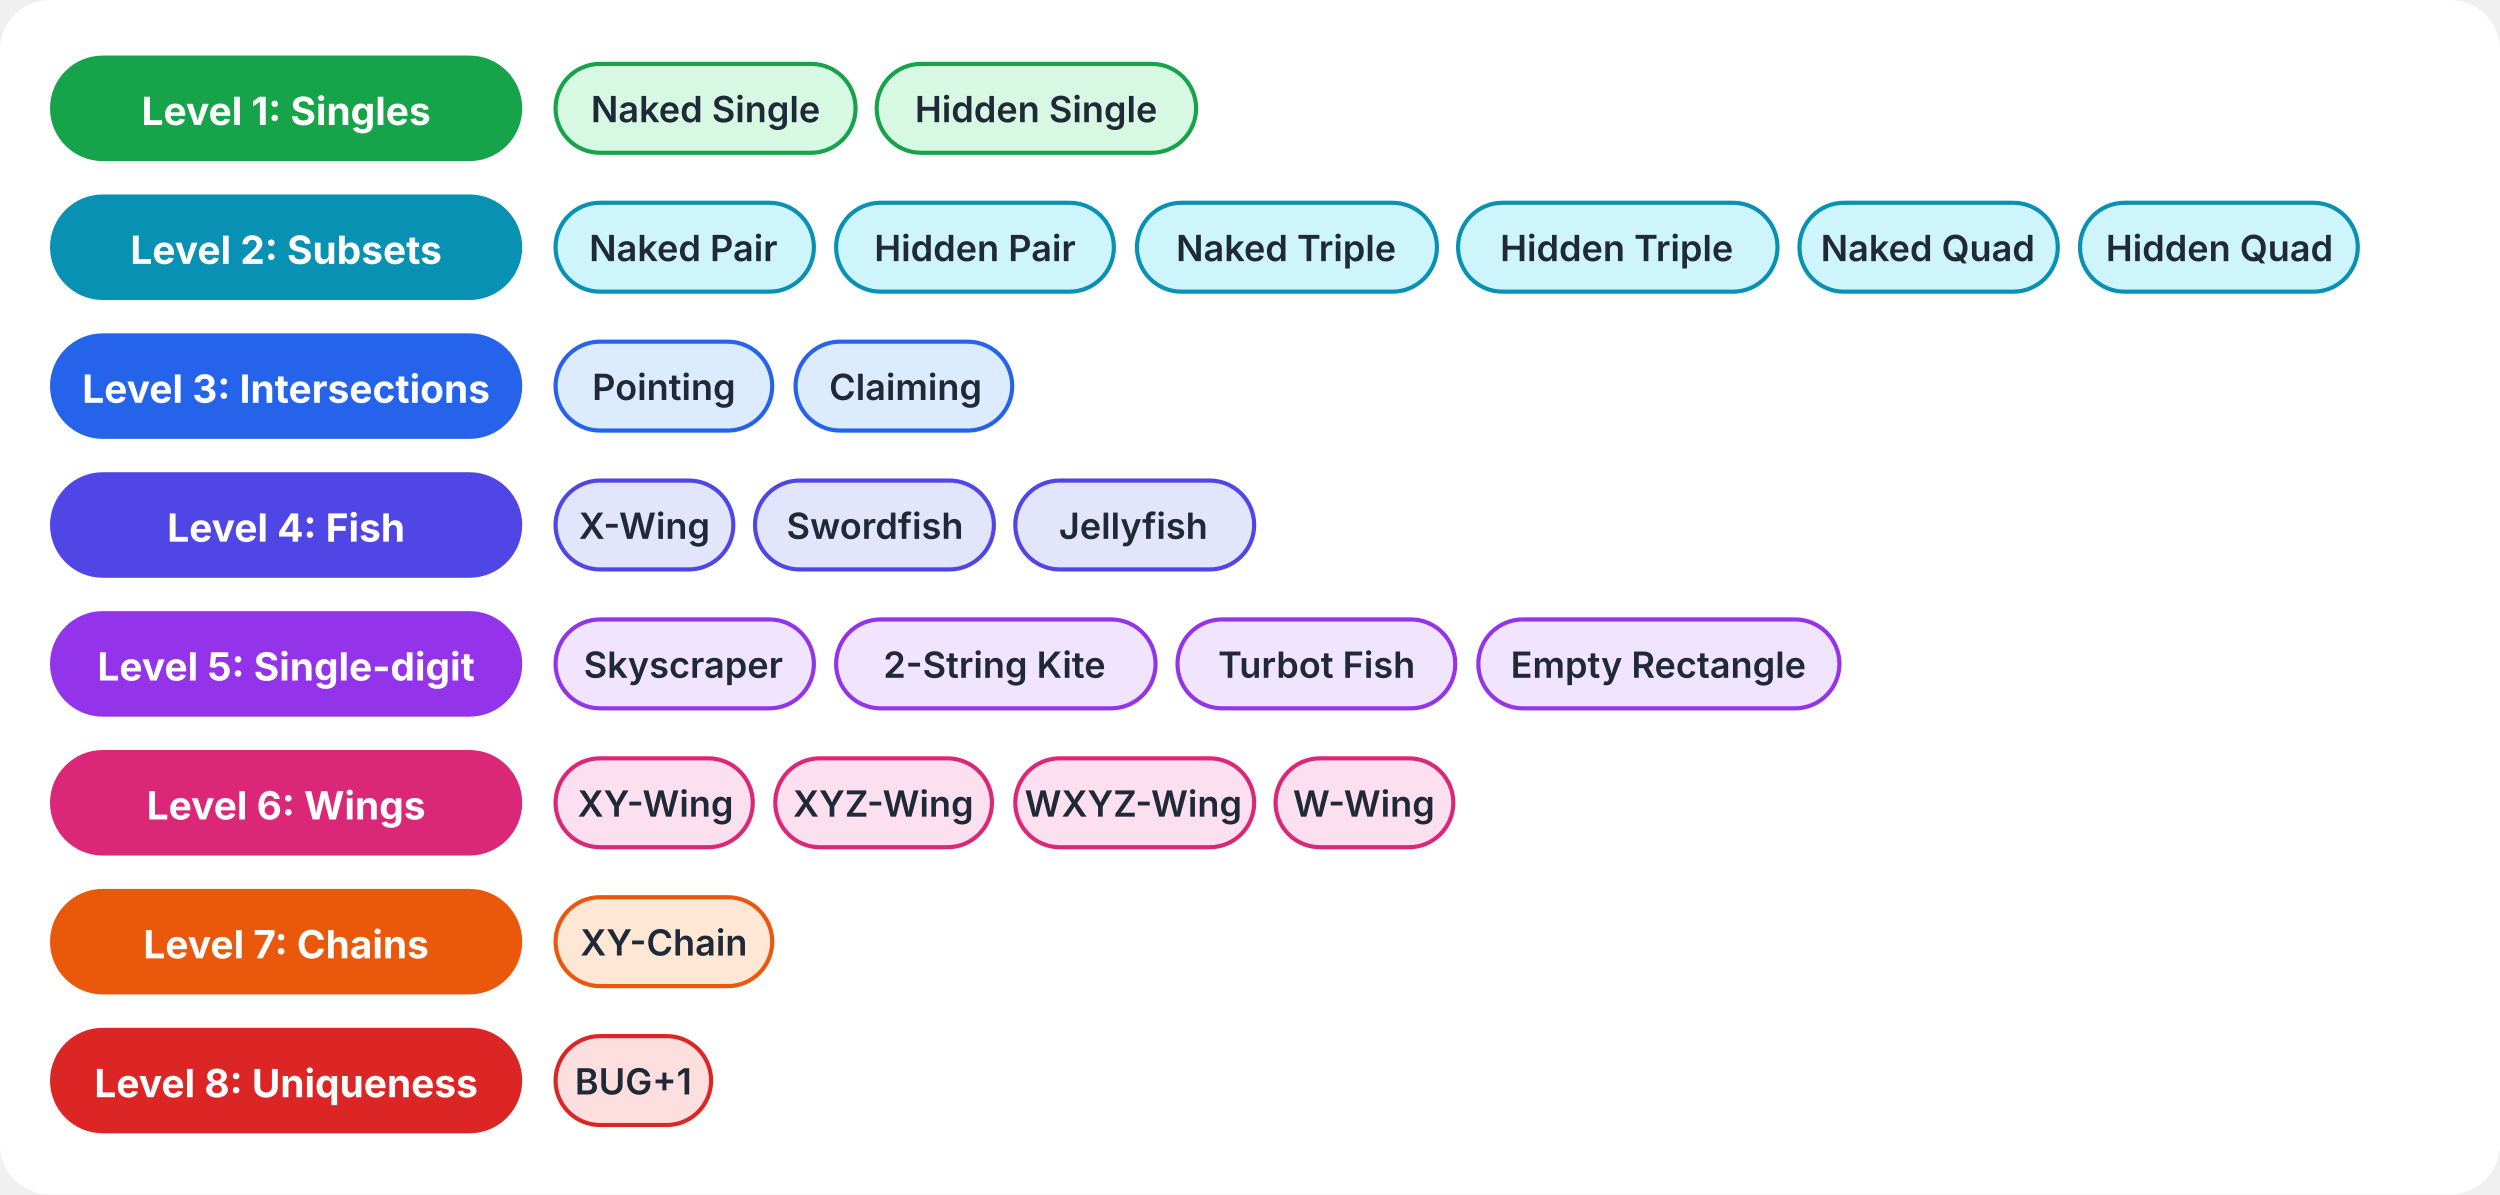
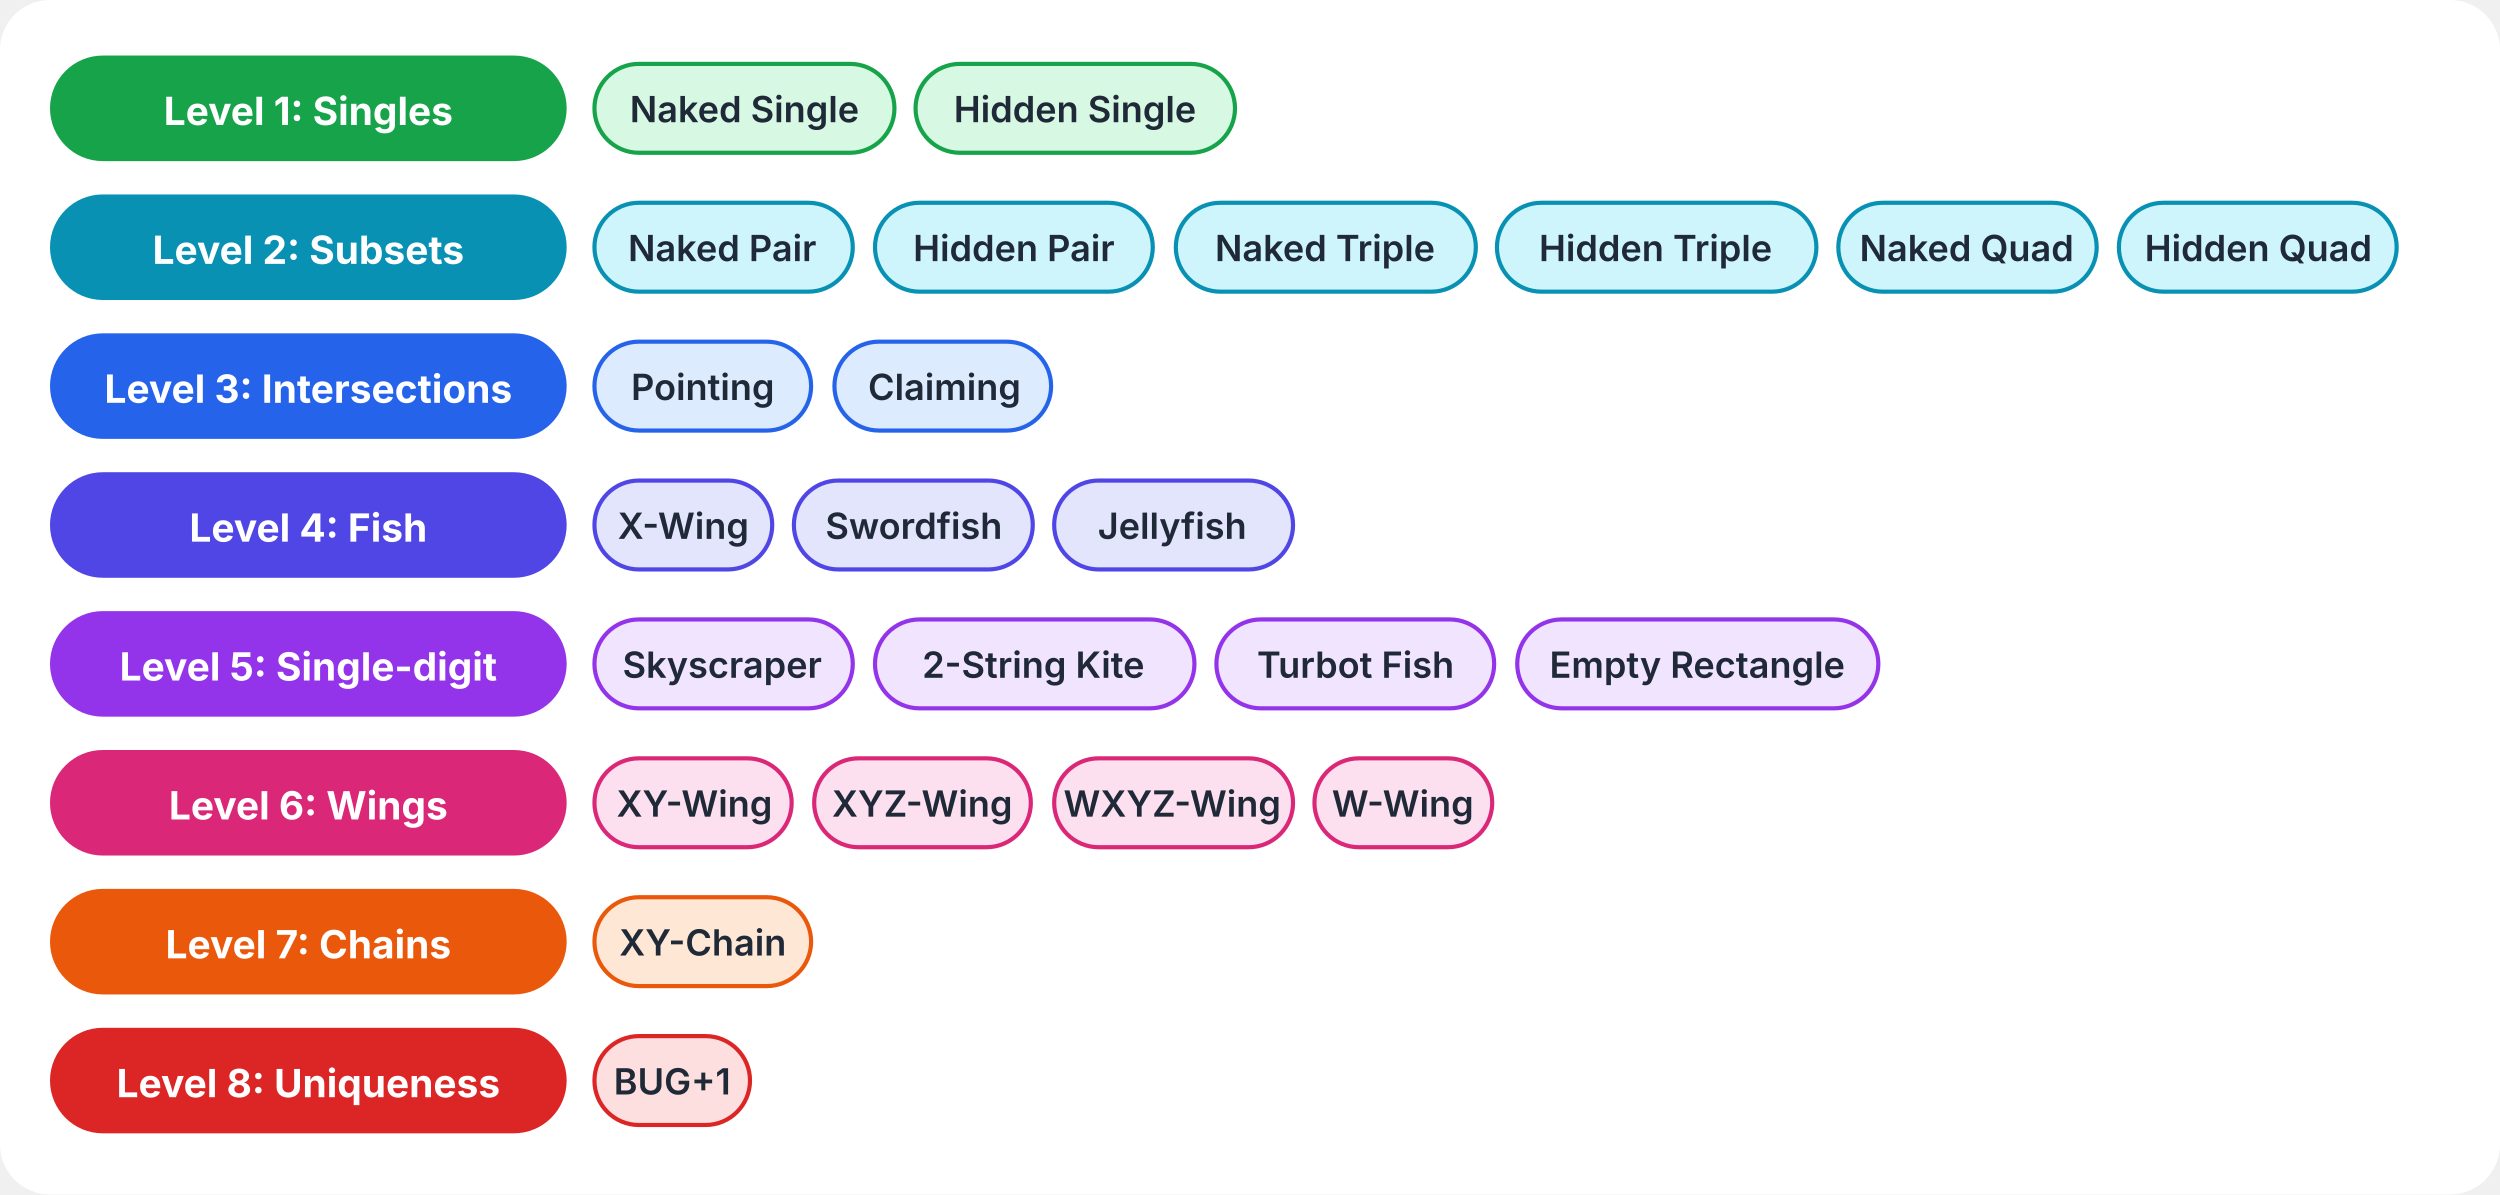
<svg xmlns="http://www.w3.org/2000/svg" viewBox="0 0 900 430" width="900" height="430" font-family="Inter, 'Segoe UI', Helvetica, Arial, sans-serif">
  <rect width="900" height="430" rx="18" fill="#FFFFFF" />
-   <rect x="18" y="20" width="170" height="38" rx="19" fill="#16A34A" />
-   <text x="103" y="45" text-anchor="middle" font-size="14" font-weight="700" fill="#FFFFFF">Level 1: Singles</text>
-   <rect x="200" y="23" width="108" height="32" rx="16" fill="#4ADE80" fill-opacity="0.22" stroke="#16A34A" stroke-width="1.5" />
-   <text x="254" y="44" text-anchor="middle" font-size="13" font-weight="600" fill="#1F2937">Naked Single</text>
-   <rect x="315.6" y="23" width="115" height="32" rx="16" fill="#4ADE80" fill-opacity="0.22" stroke="#16A34A" stroke-width="1.5" />
-   <text x="373" y="44" text-anchor="middle" font-size="13" font-weight="600" fill="#1F2937">Hidden Single</text>
-   <rect x="18" y="70" width="170" height="38" rx="19" fill="#0891B2" />
-   <text x="103" y="95" text-anchor="middle" font-size="14" font-weight="700" fill="#FFFFFF">Level 2: Subsets</text>
-   <rect x="200" y="73" width="93" height="32" rx="16" fill="#22D3EE" fill-opacity="0.22" stroke="#0891B2" stroke-width="1.5" />
-   <text x="246" y="94" text-anchor="middle" font-size="13" font-weight="600" fill="#1F2937">Naked Pair</text>
-   <rect x="301.0" y="73" width="100" height="32" rx="16" fill="#22D3EE" fill-opacity="0.22" stroke="#0891B2" stroke-width="1.5" />
-   <text x="351" y="94" text-anchor="middle" font-size="13" font-weight="600" fill="#1F2937">Hidden Pair</text>
-   <rect x="409.3" y="73" width="108" height="32" rx="16" fill="#22D3EE" fill-opacity="0.22" stroke="#0891B2" stroke-width="1.5" />
-   <text x="463" y="94" text-anchor="middle" font-size="13" font-weight="600" fill="#1F2937">Naked Triple</text>
-   <rect x="524.9" y="73" width="115" height="32" rx="16" fill="#22D3EE" fill-opacity="0.22" stroke="#0891B2" stroke-width="1.5" />
-   <text x="582" y="94" text-anchor="middle" font-size="13" font-weight="600" fill="#1F2937">Hidden Triple</text>
-   <rect x="647.8" y="73" width="93" height="32" rx="16" fill="#22D3EE" fill-opacity="0.22" stroke="#0891B2" stroke-width="1.5" />
-   <text x="694" y="94" text-anchor="middle" font-size="13" font-weight="600" fill="#1F2937">Naked Quad</text>
-   <rect x="748.8" y="73" width="100" height="32" rx="16" fill="#22D3EE" fill-opacity="0.22" stroke="#0891B2" stroke-width="1.5" />
-   <text x="799" y="94" text-anchor="middle" font-size="13" font-weight="600" fill="#1F2937">Hidden Quad</text>
-   <rect x="18" y="120" width="170" height="38" rx="19" fill="#2563EB" />
-   <text x="103" y="145" text-anchor="middle" font-size="14" font-weight="700" fill="#FFFFFF">Level 3: Intersections</text>
-   <rect x="200" y="123" width="78" height="32" rx="16" fill="#60A5FA" fill-opacity="0.22" stroke="#2563EB" stroke-width="1.5" />
-   <text x="239" y="144" text-anchor="middle" font-size="13" font-weight="600" fill="#1F2937">Pointing</text>
-   <rect x="286.4" y="123" width="78" height="32" rx="16" fill="#60A5FA" fill-opacity="0.22" stroke="#2563EB" stroke-width="1.5" />
-   <text x="326" y="144" text-anchor="middle" font-size="13" font-weight="600" fill="#1F2937">Claiming</text>
-   <rect x="18" y="170" width="170" height="38" rx="19" fill="#4F46E5" />
-   <text x="103" y="195" text-anchor="middle" font-size="14" font-weight="700" fill="#FFFFFF">Level 4: Fish</text>
-   <rect x="200" y="173" width="64" height="32" rx="16" fill="#818CF8" fill-opacity="0.22" stroke="#4F46E5" stroke-width="1.5" />
-   <text x="232" y="194" text-anchor="middle" font-size="13" font-weight="600" fill="#1F2937">X-Wing</text>
-   <rect x="271.8" y="173" width="86" height="32" rx="16" fill="#818CF8" fill-opacity="0.22" stroke="#4F46E5" stroke-width="1.5" />
-   <text x="315" y="194" text-anchor="middle" font-size="13" font-weight="600" fill="#1F2937">Swordfish</text>
-   <rect x="365.5" y="173" width="86" height="32" rx="16" fill="#818CF8" fill-opacity="0.22" stroke="#4F46E5" stroke-width="1.5" />
-   <text x="408" y="194" text-anchor="middle" font-size="13" font-weight="600" fill="#1F2937">Jellyfish</text>
-   <rect x="18" y="220" width="170" height="38" rx="19" fill="#9333EA" />
-   <text x="103" y="245" text-anchor="middle" font-size="14" font-weight="700" fill="#FFFFFF">Level 5: Single-digit</text>
-   <rect x="200" y="223" width="93" height="32" rx="16" fill="#C084FC" fill-opacity="0.22" stroke="#9333EA" stroke-width="1.5" />
-   <text x="246" y="244" text-anchor="middle" font-size="13" font-weight="600" fill="#1F2937">Skyscraper</text>
-   <rect x="301.0" y="223" width="115" height="32" rx="16" fill="#C084FC" fill-opacity="0.22" stroke="#9333EA" stroke-width="1.5" />
-   <text x="358" y="244" text-anchor="middle" font-size="13" font-weight="600" fill="#1F2937">2-String Kite</text>
-   <rect x="423.9" y="223" width="100" height="32" rx="16" fill="#C084FC" fill-opacity="0.22" stroke="#9333EA" stroke-width="1.5" />
-   <text x="474" y="244" text-anchor="middle" font-size="13" font-weight="600" fill="#1F2937">Turbot Fish</text>
-   <rect x="532.2" y="223" width="130" height="32" rx="16" fill="#C084FC" fill-opacity="0.22" stroke="#9333EA" stroke-width="1.5" />
-   <text x="597" y="244" text-anchor="middle" font-size="13" font-weight="600" fill="#1F2937">Empty Rectangle</text>
-   <rect x="18" y="270" width="170" height="38" rx="19" fill="#DB2777" />
-   <text x="103" y="295" text-anchor="middle" font-size="14" font-weight="700" fill="#FFFFFF">Level 6: Wings</text>
-   <rect x="200" y="273" width="71" height="32" rx="16" fill="#F472B6" fill-opacity="0.22" stroke="#DB2777" stroke-width="1.5" />
-   <text x="236" y="294" text-anchor="middle" font-size="13" font-weight="600" fill="#1F2937">XY-Wing</text>
-   <rect x="279.1" y="273" width="78" height="32" rx="16" fill="#F472B6" fill-opacity="0.22" stroke="#DB2777" stroke-width="1.5" />
-   <text x="318" y="294" text-anchor="middle" font-size="13" font-weight="600" fill="#1F2937">XYZ-Wing</text>
-   <rect x="365.5" y="273" width="86" height="32" rx="16" fill="#F472B6" fill-opacity="0.22" stroke="#DB2777" stroke-width="1.5" />
-   <text x="408" y="294" text-anchor="middle" font-size="13" font-weight="600" fill="#1F2937">WXYZ-Wing</text>
-   <rect x="459.2" y="273" width="64" height="32" rx="16" fill="#F472B6" fill-opacity="0.22" stroke="#DB2777" stroke-width="1.5" />
-   <text x="491" y="294" text-anchor="middle" font-size="13" font-weight="600" fill="#1F2937">W-Wing</text>
-   <rect x="18" y="320" width="170" height="38" rx="19" fill="#EA580C" />
-   <text x="103" y="345" text-anchor="middle" font-size="14" font-weight="700" fill="#FFFFFF">Level 7: Chains</text>
-   <rect x="200" y="323" width="78" height="32" rx="16" fill="#FB923C" fill-opacity="0.22" stroke="#EA580C" stroke-width="1.5" />
-   <text x="239" y="344" text-anchor="middle" font-size="13" font-weight="600" fill="#1F2937">XY-Chain</text>
-   <rect x="18" y="370" width="170" height="38" rx="19" fill="#DC2626" />
-   <text x="103" y="395" text-anchor="middle" font-size="14" font-weight="700" fill="#FFFFFF">Level 8: Uniqueness</text>
-   <rect x="200" y="373" width="56" height="32" rx="16" fill="#F87171" fill-opacity="0.22" stroke="#DC2626" stroke-width="1.5" />
-   <text x="228" y="394" text-anchor="middle" font-size="13" font-weight="600" fill="#1F2937">BUG+1</text>
+   <rect x="18" y="20" width="186" height="38" rx="19" fill="#16A34A" />
+   <text x="111" y="45" text-anchor="middle" font-size="14" font-weight="700" fill="#FFFFFF">Level 1: Singles</text>
+   <rect x="214" y="23" width="108" height="32" rx="16" fill="#4ADE80" fill-opacity="0.22" stroke="#16A34A" stroke-width="1.5" />
+   <text x="268" y="44" text-anchor="middle" font-size="13" font-weight="600" fill="#1F2937">Naked Single</text>
+   <rect x="329.6" y="23" width="115" height="32" rx="16" fill="#4ADE80" fill-opacity="0.22" stroke="#16A34A" stroke-width="1.5" />
+   <text x="387" y="44" text-anchor="middle" font-size="13" font-weight="600" fill="#1F2937">Hidden Single</text>
+   <rect x="18" y="70" width="186" height="38" rx="19" fill="#0891B2" />
+   <text x="111" y="95" text-anchor="middle" font-size="14" font-weight="700" fill="#FFFFFF">Level 2: Subsets</text>
+   <rect x="214" y="73" width="93" height="32" rx="16" fill="#22D3EE" fill-opacity="0.22" stroke="#0891B2" stroke-width="1.5" />
+   <text x="260" y="94" text-anchor="middle" font-size="13" font-weight="600" fill="#1F2937">Naked Pair</text>
+   <rect x="315.0" y="73" width="100" height="32" rx="16" fill="#22D3EE" fill-opacity="0.22" stroke="#0891B2" stroke-width="1.5" />
+   <text x="365" y="94" text-anchor="middle" font-size="13" font-weight="600" fill="#1F2937">Hidden Pair</text>
+   <rect x="423.3" y="73" width="108" height="32" rx="16" fill="#22D3EE" fill-opacity="0.22" stroke="#0891B2" stroke-width="1.5" />
+   <text x="477" y="94" text-anchor="middle" font-size="13" font-weight="600" fill="#1F2937">Naked Triple</text>
+   <rect x="538.9" y="73" width="115" height="32" rx="16" fill="#22D3EE" fill-opacity="0.22" stroke="#0891B2" stroke-width="1.5" />
+   <text x="596" y="94" text-anchor="middle" font-size="13" font-weight="600" fill="#1F2937">Hidden Triple</text>
+   <rect x="661.8" y="73" width="93" height="32" rx="16" fill="#22D3EE" fill-opacity="0.22" stroke="#0891B2" stroke-width="1.5" />
+   <text x="708" y="94" text-anchor="middle" font-size="13" font-weight="600" fill="#1F2937">Naked Quad</text>
+   <rect x="762.8" y="73" width="100" height="32" rx="16" fill="#22D3EE" fill-opacity="0.22" stroke="#0891B2" stroke-width="1.5" />
+   <text x="813" y="94" text-anchor="middle" font-size="13" font-weight="600" fill="#1F2937">Hidden Quad</text>
+   <rect x="18" y="120" width="186" height="38" rx="19" fill="#2563EB" />
+   <text x="111" y="145" text-anchor="middle" font-size="14" font-weight="700" fill="#FFFFFF">Level 3: Intersections</text>
+   <rect x="214" y="123" width="78" height="32" rx="16" fill="#60A5FA" fill-opacity="0.22" stroke="#2563EB" stroke-width="1.5" />
+   <text x="253" y="144" text-anchor="middle" font-size="13" font-weight="600" fill="#1F2937">Pointing</text>
+   <rect x="300.4" y="123" width="78" height="32" rx="16" fill="#60A5FA" fill-opacity="0.22" stroke="#2563EB" stroke-width="1.5" />
+   <text x="340" y="144" text-anchor="middle" font-size="13" font-weight="600" fill="#1F2937">Claiming</text>
+   <rect x="18" y="170" width="186" height="38" rx="19" fill="#4F46E5" />
+   <text x="111" y="195" text-anchor="middle" font-size="14" font-weight="700" fill="#FFFFFF">Level 4: Fish</text>
+   <rect x="214" y="173" width="64" height="32" rx="16" fill="#818CF8" fill-opacity="0.22" stroke="#4F46E5" stroke-width="1.5" />
+   <text x="246" y="194" text-anchor="middle" font-size="13" font-weight="600" fill="#1F2937">X-Wing</text>
+   <rect x="285.8" y="173" width="86" height="32" rx="16" fill="#818CF8" fill-opacity="0.22" stroke="#4F46E5" stroke-width="1.5" />
+   <text x="329" y="194" text-anchor="middle" font-size="13" font-weight="600" fill="#1F2937">Swordfish</text>
+   <rect x="379.5" y="173" width="86" height="32" rx="16" fill="#818CF8" fill-opacity="0.22" stroke="#4F46E5" stroke-width="1.5" />
+   <text x="422" y="194" text-anchor="middle" font-size="13" font-weight="600" fill="#1F2937">Jellyfish</text>
+   <rect x="18" y="220" width="186" height="38" rx="19" fill="#9333EA" />
+   <text x="111" y="245" text-anchor="middle" font-size="14" font-weight="700" fill="#FFFFFF">Level 5: Single-digit</text>
+   <rect x="214" y="223" width="93" height="32" rx="16" fill="#C084FC" fill-opacity="0.22" stroke="#9333EA" stroke-width="1.5" />
+   <text x="260" y="244" text-anchor="middle" font-size="13" font-weight="600" fill="#1F2937">Skyscraper</text>
+   <rect x="315.0" y="223" width="115" height="32" rx="16" fill="#C084FC" fill-opacity="0.22" stroke="#9333EA" stroke-width="1.5" />
+   <text x="372" y="244" text-anchor="middle" font-size="13" font-weight="600" fill="#1F2937">2-String Kite</text>
+   <rect x="437.9" y="223" width="100" height="32" rx="16" fill="#C084FC" fill-opacity="0.22" stroke="#9333EA" stroke-width="1.5" />
+   <text x="488" y="244" text-anchor="middle" font-size="13" font-weight="600" fill="#1F2937">Turbot Fish</text>
+   <rect x="546.2" y="223" width="130" height="32" rx="16" fill="#C084FC" fill-opacity="0.22" stroke="#9333EA" stroke-width="1.5" />
+   <text x="611" y="244" text-anchor="middle" font-size="13" font-weight="600" fill="#1F2937">Empty Rectangle</text>
+   <rect x="18" y="270" width="186" height="38" rx="19" fill="#DB2777" />
+   <text x="111" y="295" text-anchor="middle" font-size="14" font-weight="700" fill="#FFFFFF">Level 6: Wings</text>
+   <rect x="214" y="273" width="71" height="32" rx="16" fill="#F472B6" fill-opacity="0.22" stroke="#DB2777" stroke-width="1.5" />
+   <text x="250" y="294" text-anchor="middle" font-size="13" font-weight="600" fill="#1F2937">XY-Wing</text>
+   <rect x="293.1" y="273" width="78" height="32" rx="16" fill="#F472B6" fill-opacity="0.22" stroke="#DB2777" stroke-width="1.5" />
+   <text x="332" y="294" text-anchor="middle" font-size="13" font-weight="600" fill="#1F2937">XYZ-Wing</text>
+   <rect x="379.5" y="273" width="86" height="32" rx="16" fill="#F472B6" fill-opacity="0.22" stroke="#DB2777" stroke-width="1.5" />
+   <text x="422" y="294" text-anchor="middle" font-size="13" font-weight="600" fill="#1F2937">WXYZ-Wing</text>
+   <rect x="473.2" y="273" width="64" height="32" rx="16" fill="#F472B6" fill-opacity="0.22" stroke="#DB2777" stroke-width="1.5" />
+   <text x="505" y="294" text-anchor="middle" font-size="13" font-weight="600" fill="#1F2937">W-Wing</text>
+   <rect x="18" y="320" width="186" height="38" rx="19" fill="#EA580C" />
+   <text x="111" y="345" text-anchor="middle" font-size="14" font-weight="700" fill="#FFFFFF">Level 7: Chains</text>
+   <rect x="214" y="323" width="78" height="32" rx="16" fill="#FB923C" fill-opacity="0.22" stroke="#EA580C" stroke-width="1.5" />
+   <text x="253" y="344" text-anchor="middle" font-size="13" font-weight="600" fill="#1F2937">XY-Chain</text>
+   <rect x="18" y="370" width="186" height="38" rx="19" fill="#DC2626" />
+   <text x="111" y="395" text-anchor="middle" font-size="14" font-weight="700" fill="#FFFFFF">Level 8: Uniqueness</text>
+   <rect x="214" y="373" width="56" height="32" rx="16" fill="#F87171" fill-opacity="0.22" stroke="#DC2626" stroke-width="1.5" />
+   <text x="242" y="394" text-anchor="middle" font-size="13" font-weight="600" fill="#1F2937">BUG+1</text>
</svg>
